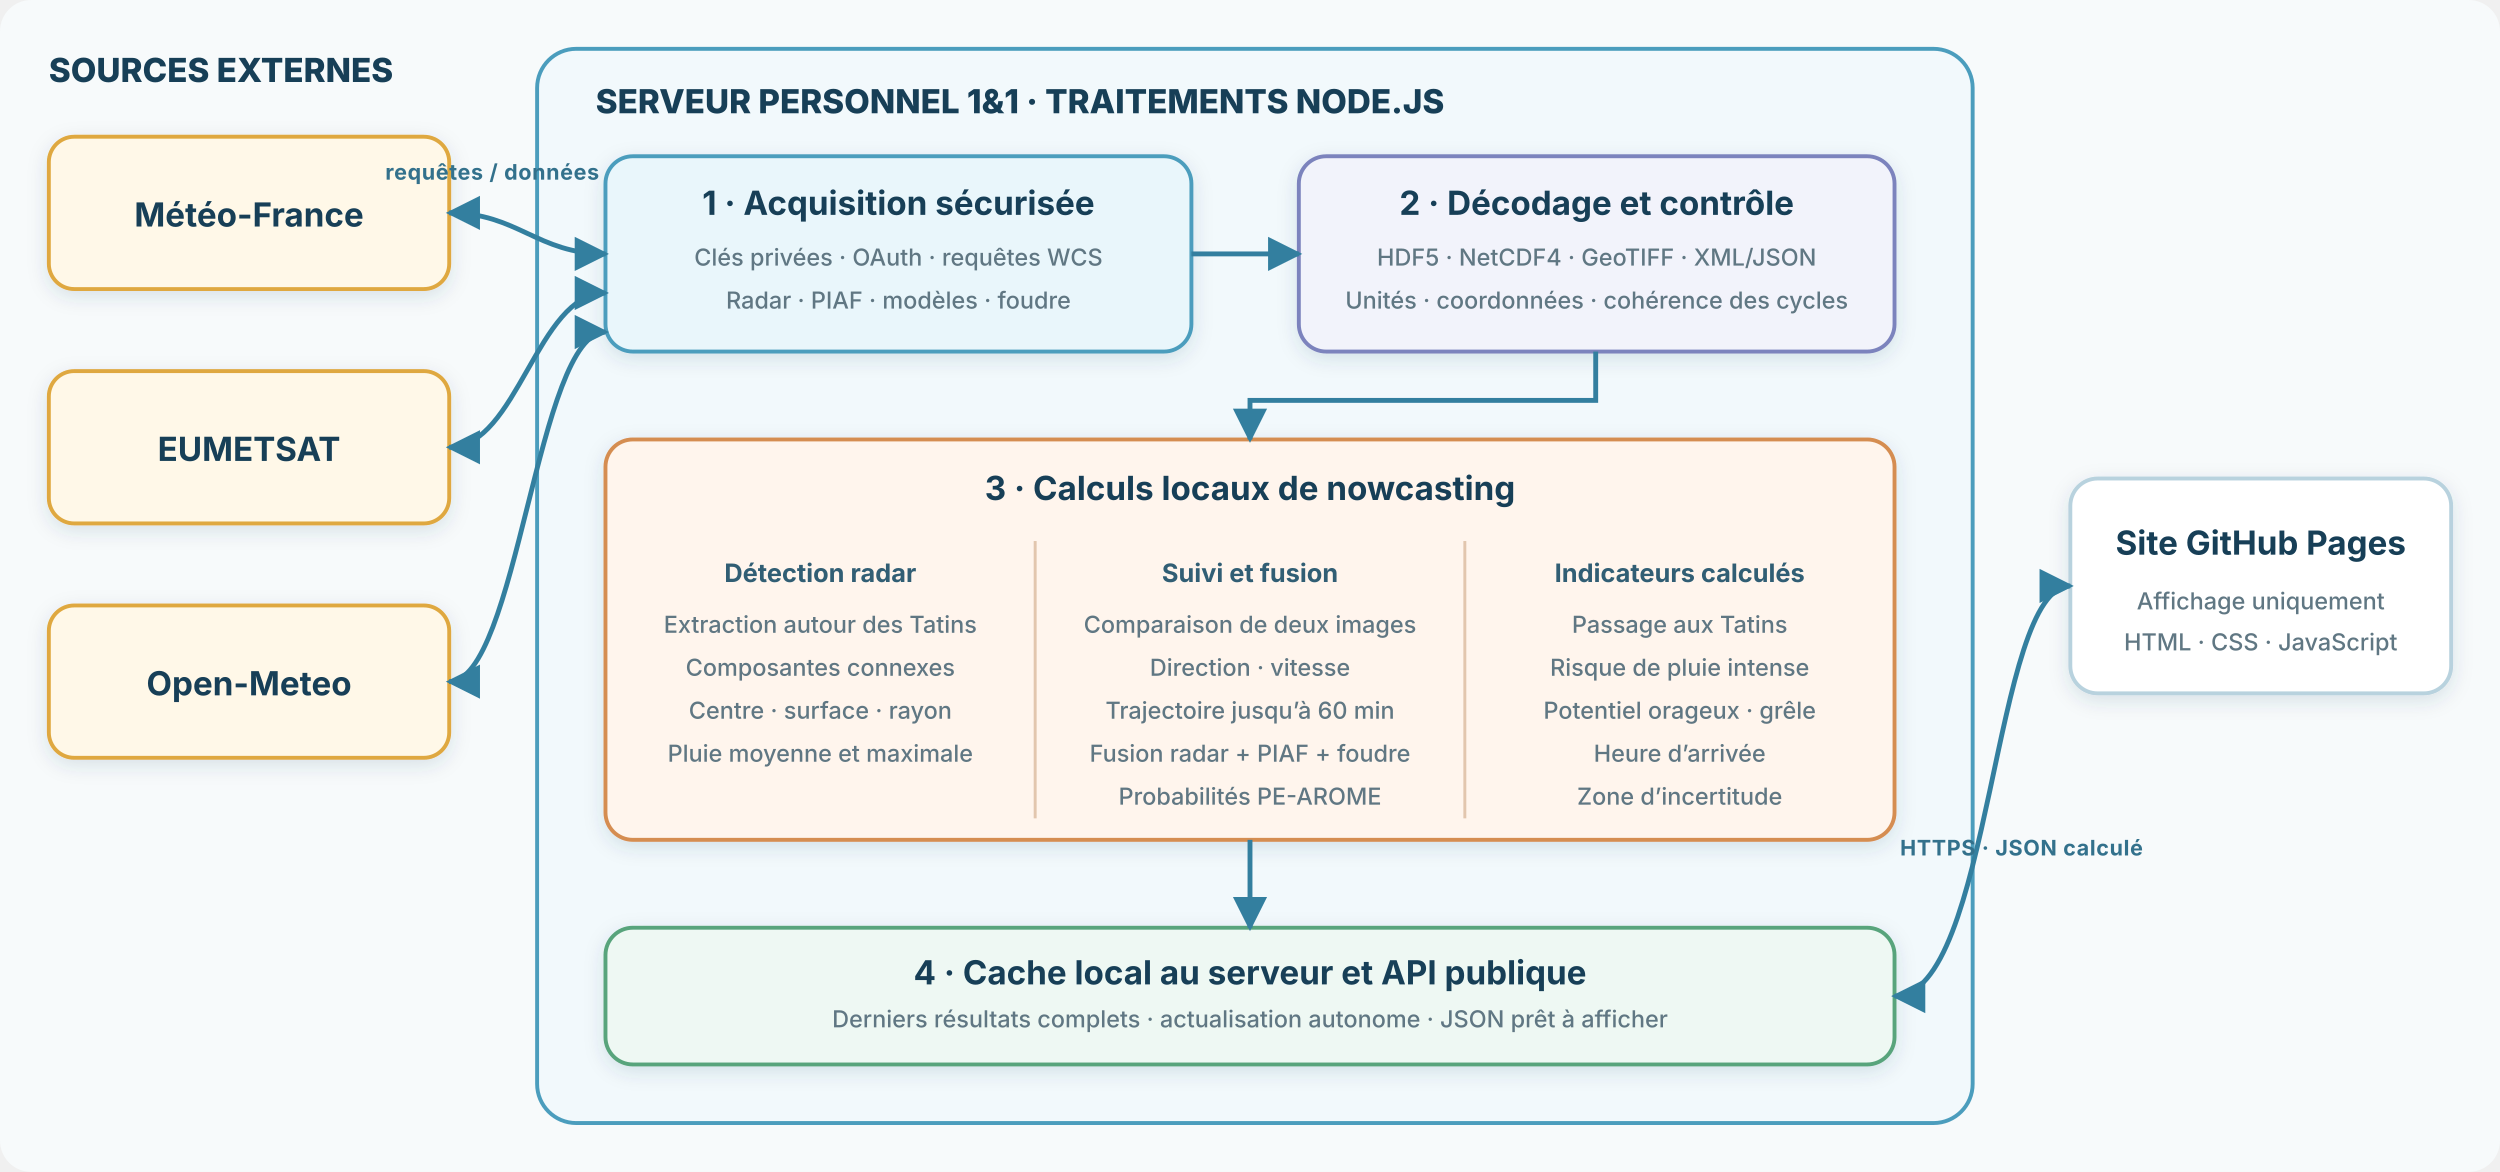
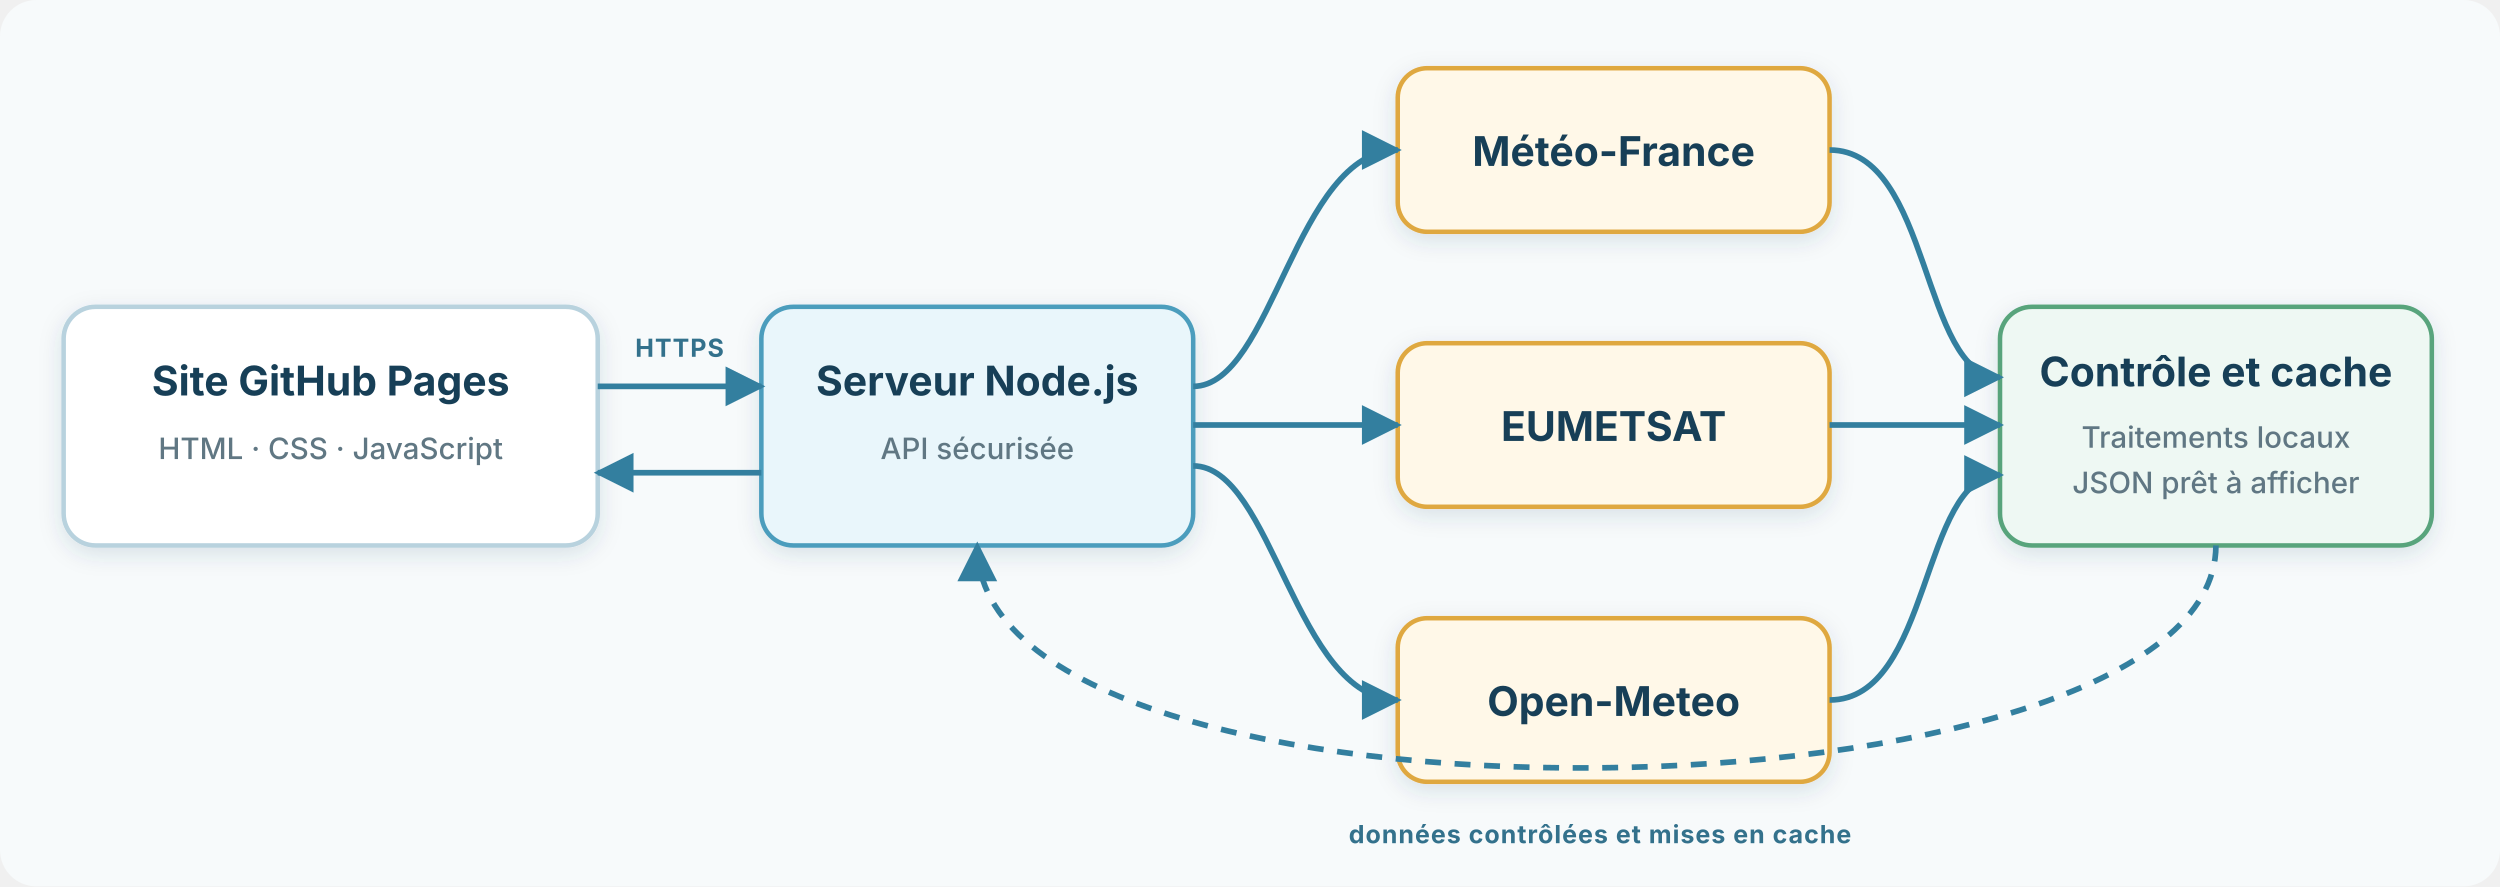
- <svg xmlns="http://www.w3.org/2000/svg" viewBox="0 0 1280 600" role="img" aria-labelledby="title description">
+ <svg xmlns="http://www.w3.org/2000/svg" viewBox="0 0 1100 390" role="img" aria-labelledby="title description">
  <defs>
    <marker id="arrow" viewBox="0 0 10 10" refX="9" refY="5" markerWidth="7" markerHeight="7" orient="auto-start-reverse">
      <path d="M0 0 10 5 0 10Z" fill="#337f9f" />
    </marker>
    <filter id="shadow" x="-15%" y="-20%" width="130%" height="140%">
      <feDropShadow dx="0" dy="3" stdDeviation="5" flood-color="#244e61" flood-opacity=".13" />
    </filter>
    <style>
      .box{fill:#fff;stroke:#b8d2de;stroke-width:2;filter:url(#shadow)}
-       .host{fill:#f2f9fc;stroke:#4b9dbd;stroke-width:2}.api{fill:#fff8e8;stroke:#dfa83f}.node{fill:#e9f6fb;stroke:#4b9dbd}.process{fill:#f2f3fb;stroke:#7b83bd}.compute{fill:#fff5ed;stroke:#d58d51}.cache{fill:#eef8f3;stroke:#58a47c}
-       .host-title{fill:#173f57;font:800 17px Inter,system-ui,sans-serif}.title{fill:#173f57;font:700 17px Inter,system-ui,sans-serif}.subtitle{fill:#315e74;font:700 13px Inter,system-ui,sans-serif}.detail{fill:#607783;font:500 12px Inter,system-ui,sans-serif}
-       .arrow{fill:none;stroke:#337f9f;stroke-width:2.5;marker-end:url(#arrow)}.both{marker-start:url(#arrow)}
-       .label{fill:#33718c;font:700 11px Inter,system-ui,sans-serif;letter-spacing:.03em}
-       .divider{stroke:#e2c6ae;stroke-width:1.5}
+       .server{fill:#e9f6fb;stroke:#4b9dbd}.api{fill:#fff8e8;stroke:#dfa83f}.cache{fill:#eef8f3;stroke:#58a47c}
+       .title{fill:#173f57;font:700 18px Inter,system-ui,sans-serif}.detail{fill:#607783;font:500 13px Inter,system-ui,sans-serif}
+       .arrow{fill:none;stroke:#337f9f;stroke-width:2.5;marker-end:url(#arrow)}
+       .return{stroke-dasharray:7 6}.label{fill:#33718c;font:700 11px Inter,system-ui,sans-serif;letter-spacing:.04em}
    </style>
  </defs>
-   <rect width="1280" height="600" rx="16" fill="#f7fafb" />
-   <text class="host-title" x="25" y="42">SOURCES EXTERNES</text>
-   <g transform="translate(25 70)">
-     <rect class="box api" width="205" height="78" rx="13" />
-     <text class="title" x="102.5" y="46" text-anchor="middle">Météo-France</text>
+   <rect width="1100" height="390" rx="16" fill="#f7fafb" />
+   <g transform="translate(28 135)">
+     <rect class="box" width="235" height="105" rx="14" />
+     <text class="title" x="117.5" y="39" text-anchor="middle">Site GitHub Pages</text>
+     <text class="detail" x="117.5" y="67" text-anchor="middle">HTML · CSS · JavaScript</text>
  </g>
-   <g transform="translate(25 190)">
-     <rect class="box api" width="205" height="78" rx="13" />
-     <text class="title" x="102.5" y="46" text-anchor="middle">EUMETSAT</text>
+   <g transform="translate(335 135)">
+     <rect class="box server" width="190" height="105" rx="14" />
+     <text class="title" x="95" y="39" text-anchor="middle">Serveur Node.js</text>
+     <text class="detail" x="95" y="67" text-anchor="middle">API sécurisée</text>
  </g>
-   <g transform="translate(25 310)">
-     <rect class="box api" width="205" height="78" rx="13" />
-     <text class="title" x="102.5" y="46" text-anchor="middle">Open-Meteo</text>
+   <g transform="translate(615 30)">
+     <rect class="box api" width="190" height="72" rx="13" />
+     <text class="title" x="95" y="43" text-anchor="middle">Météo-France</text>
  </g>
-   <g aria-label="Traitements exécutés sur le serveur personnel 1&amp;1">
-     <rect class="host" x="275" y="25" width="735" height="550" rx="20" />
-     <text class="host-title" x="305" y="58">SERVEUR PERSONNEL 1&amp;1 · TRAITEMENTS NODE.JS</text>
-     <g transform="translate(310 80)">
-       <rect class="box node" width="300" height="100" rx="14" />
-       <text class="title" x="150" y="30" text-anchor="middle">1 · Acquisition sécurisée</text>
-       <text class="detail" x="150" y="56" text-anchor="middle">Clés privées · OAuth · requêtes WCS</text>
-       <text class="detail" x="150" y="78" text-anchor="middle">Radar · PIAF · modèles · foudre</text>
-     </g>
-     <g transform="translate(665 80)">
-       <rect class="box process" width="305" height="100" rx="14" />
-       <text class="title" x="152.5" y="30" text-anchor="middle">2 · Décodage et contrôle</text>
-       <text class="detail" x="152.5" y="56" text-anchor="middle">HDF5 · NetCDF4 · GeoTIFF · XML/JSON</text>
-       <text class="detail" x="152.5" y="78" text-anchor="middle">Unités · coordonnées · cohérence des cycles</text>
-     </g>
-     <g transform="translate(310 225)">
-       <rect class="box compute" width="660" height="205" rx="14" />
-       <text class="title" x="330" y="31" text-anchor="middle">3 · Calculs locaux de nowcasting</text>
-       <line class="divider" x1="220" y1="52" x2="220" y2="194" />
-       <line class="divider" x1="440" y1="52" x2="440" y2="194" />
-       <text class="subtitle" x="110" y="73" text-anchor="middle">Détection radar</text>
-       <text class="detail" x="110" y="99" text-anchor="middle">Extraction autour des Tatins</text>
-       <text class="detail" x="110" y="121" text-anchor="middle">Composantes connexes</text>
-       <text class="detail" x="110" y="143" text-anchor="middle">Centre · surface · rayon</text>
-       <text class="detail" x="110" y="165" text-anchor="middle">Pluie moyenne et maximale</text>
-       <text class="subtitle" x="330" y="73" text-anchor="middle">Suivi et fusion</text>
-       <text class="detail" x="330" y="99" text-anchor="middle">Comparaison de deux images</text>
-       <text class="detail" x="330" y="121" text-anchor="middle">Direction · vitesse</text>
-       <text class="detail" x="330" y="143" text-anchor="middle">Trajectoire jusqu’à 60 min</text>
-       <text class="detail" x="330" y="165" text-anchor="middle">Fusion radar + PIAF + foudre</text>
-       <text class="detail" x="330" y="187" text-anchor="middle">Probabilités PE-AROME</text>
-       <text class="subtitle" x="550" y="73" text-anchor="middle">Indicateurs calculés</text>
-       <text class="detail" x="550" y="99" text-anchor="middle">Passage aux Tatins</text>
-       <text class="detail" x="550" y="121" text-anchor="middle">Risque de pluie intense</text>
-       <text class="detail" x="550" y="143" text-anchor="middle">Potentiel orageux · grêle</text>
-       <text class="detail" x="550" y="165" text-anchor="middle">Heure d’arrivée</text>
-       <text class="detail" x="550" y="187" text-anchor="middle">Zone d’incertitude</text>
-     </g>
-     <g transform="translate(310 475)">
-       <rect class="box cache" width="660" height="70" rx="14" />
-       <text class="title" x="330" y="29" text-anchor="middle">4 · Cache local au serveur et API publique</text>
-       <text class="detail" x="330" y="51" text-anchor="middle">Derniers résultats complets · actualisation autonome · JSON prêt à afficher</text>
-     </g>
-     <path class="arrow" d="M610 130H665" />
-     <path class="arrow" d="M817 180V205H640V225" />
-     <path class="arrow" d="M640 430V475" />
+   <g transform="translate(615 151)">
+     <rect class="box api" width="190" height="72" rx="13" />
+     <text class="title" x="95" y="43" text-anchor="middle">EUMETSAT</text>
  </g>
-   <g transform="translate(1060 245)">
-     <rect class="box" width="195" height="110" rx="14" />
-     <text class="title" x="97.5" y="39" text-anchor="middle">Site GitHub Pages</text>
-     <text class="detail" x="97.5" y="67" text-anchor="middle">Affichage uniquement</text>
-     <text class="detail" x="97.5" y="88" text-anchor="middle">HTML · CSS · JavaScript</text>
+   <g transform="translate(615 272)">
+     <rect class="box api" width="190" height="72" rx="13" />
+     <text class="title" x="95" y="43" text-anchor="middle">Open-Meteo</text>
  </g>
-   <path class="arrow both" d="M230 109C265 109 275 130 310 130" />
-   <path class="arrow both" d="M230 229C265 229 275 150 310 150" />
-   <path class="arrow both" d="M230 349C265 349 275 170 310 170" />
-   <text class="label" x="252" y="92" text-anchor="middle">requêtes / données</text>
-   <path class="arrow both" d="M970 510C1020 510 1020 300 1060 300" />
-   <text class="label" x="1035" y="438" text-anchor="middle">HTTPS · JSON calculé</text>
+   <g transform="translate(880 135)">
+     <rect class="box cache" width="190" height="105" rx="14" />
+     <text class="title" x="95" y="35" text-anchor="middle">Contrôle et cache</text>
+     <text class="detail" x="95" y="62" text-anchor="middle">Traitements locaux</text>
+     <text class="detail" x="95" y="82" text-anchor="middle">JSON prêt à afficher</text>
+   </g>
+   <path class="arrow" d="M263 170H335" />
+   <path class="arrow" d="M335 208H263" />
+   <text class="label" x="299" y="157" text-anchor="middle">HTTPS</text>
+   <path class="arrow" d="M525 170C560 170 570 66 615 66" />
+   <path class="arrow" d="M525 187H615" />
+   <path class="arrow" d="M525 205C560 205 570 308 615 308" />
+   <path class="arrow" d="M805 66C850 66 845 166 880 166" />
+   <path class="arrow" d="M805 187H880" />
+   <path class="arrow" d="M805 308C850 308 845 209 880 209" />
+   <path class="arrow return" d="M975 240C975 366 430 375 430 240" />
+   <text class="label" x="704" y="371" text-anchor="middle">données contrôlées et mises en cache</text>
</svg>
